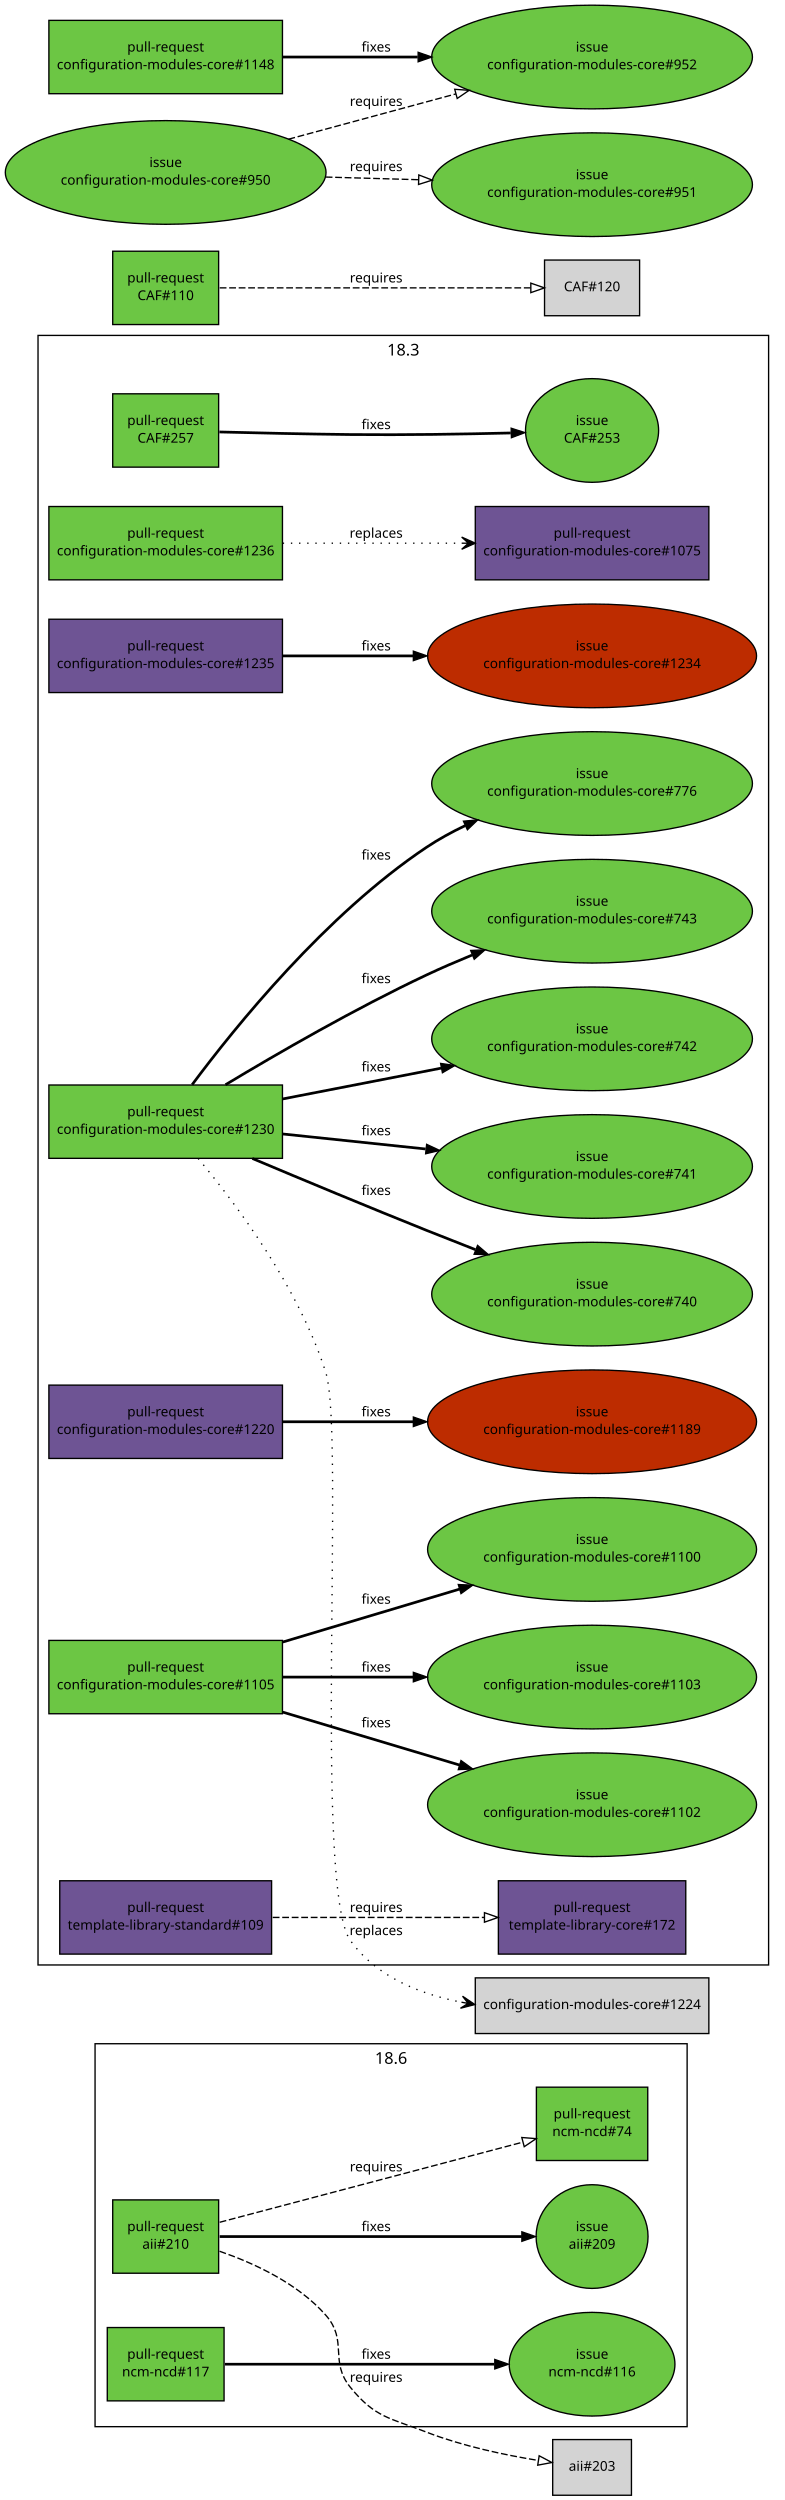
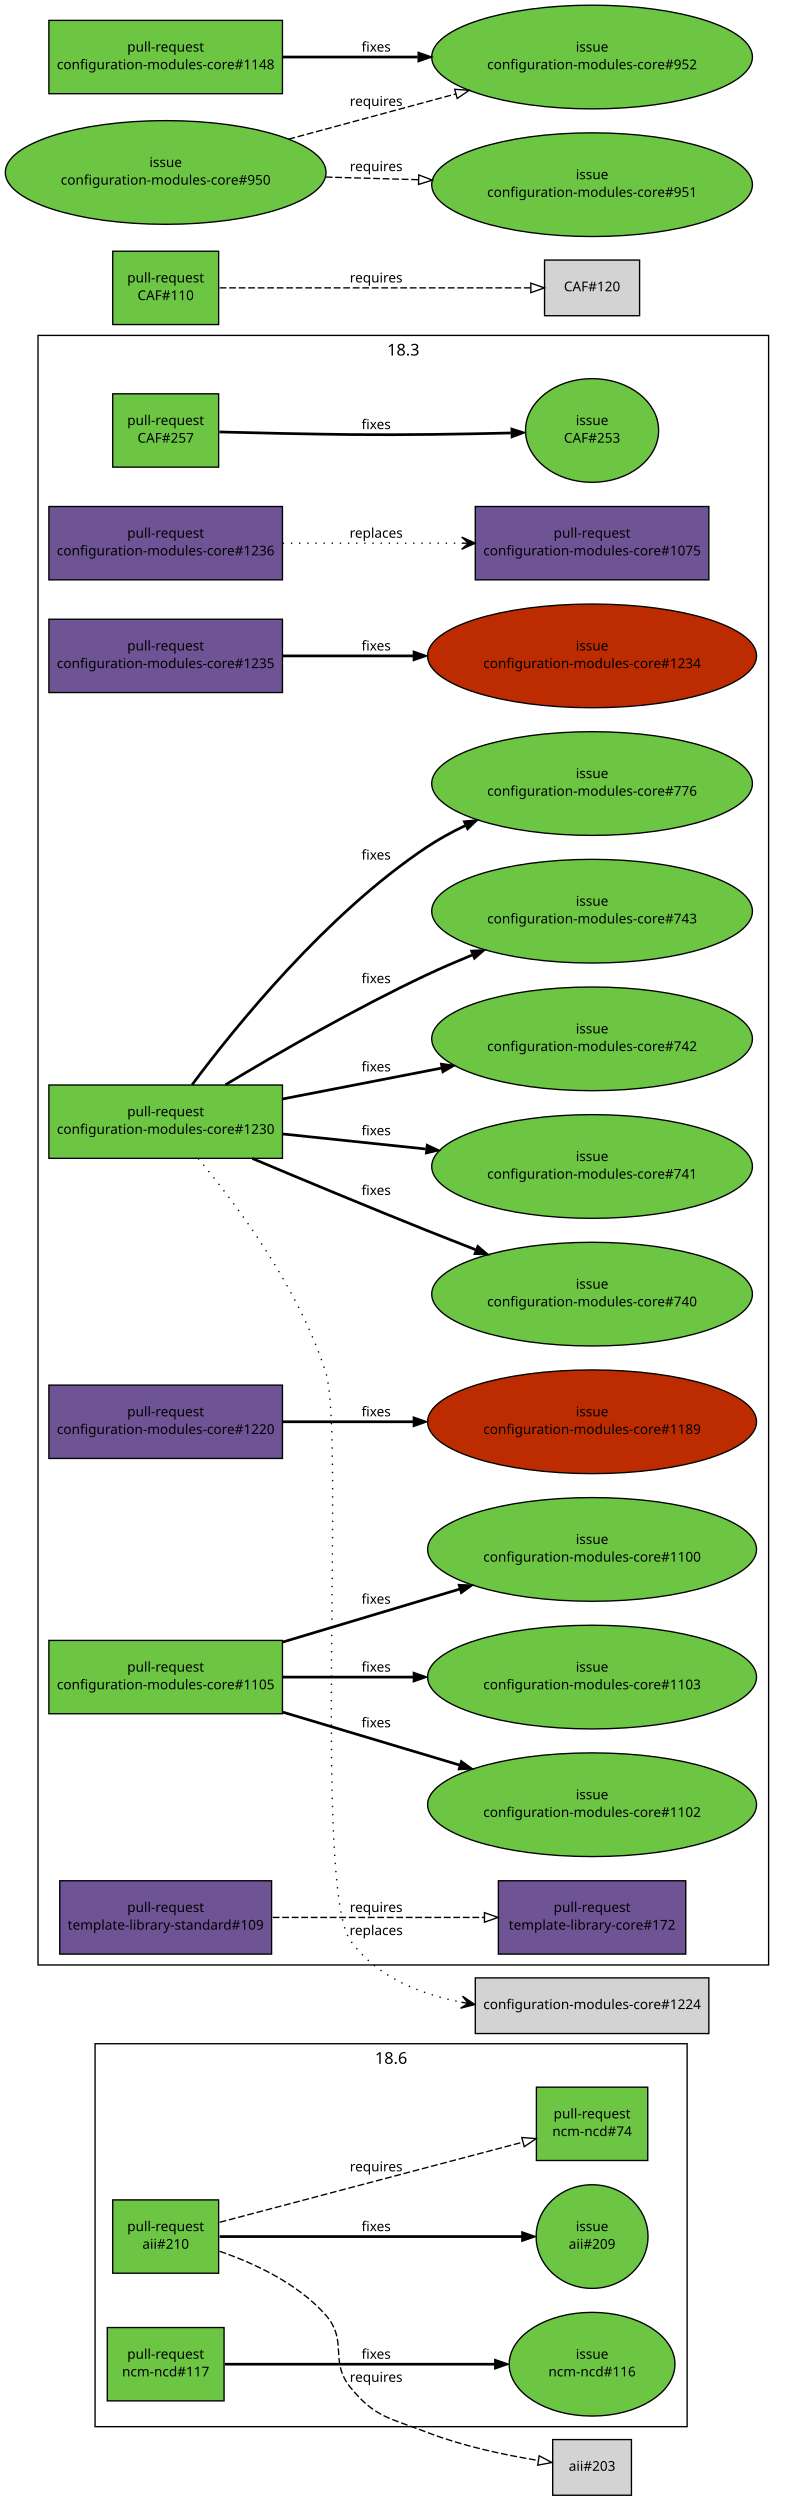
<svg xmlns="http://www.w3.org/2000/svg" xmlns:xlink="http://www.w3.org/1999/xlink" width="578pt" height="1841pt" viewBox="0.00 0.00 578.00 1841.00">
  <g id="graph1" class="graph" transform="scale(1 1) rotate(0) translate(4 1837)">
    <polygon fill="white" stroke="white" points="-4,5 -4,-1837 575,-1837 575,5 -4,5" />
    <g id="graph3" class="cluster">
      <polygon fill="none" stroke="black" points="24,-390 24,-1590 562,-1590 562,-390 24,-390" />
      <text text-anchor="middle" x="293" y="-1575.2" font-family="Sans" font-size="12.00">18.3</text>
    </g>
    <g id="graph4" class="cluster">
      <polygon fill="none" stroke="black" points="66,-50 66,-332 502,-332 502,-50 66,-50" />
      <text text-anchor="middle" x="284" y="-317.2" font-family="Sans" font-size="12.00">18.6</text>
    </g>
    <g id="node1" class="node">
      <a xlink:href="https://github.com/quattor/aii/pull/210" xlink:title="Shellfe: support active config for plugins" target="_parent">
        <polygon fill="#6cc644" stroke="black" points="157,-217 79,-217 79,-163 157,-163 157,-217" />
        <text text-anchor="middle" x="118" y="-194" font-family="Sans" font-size="10.00">pull-request</text>
        <text text-anchor="middle" x="118" y="-181" font-family="Sans" font-size="10.00">aii#210</text>
      </a>
    </g>
    <g id="node3" class="node">
      <a xlink:href="https://github.com/quattor/aii/issues/209" xlink:title="support ACTIVE_CONFIG" target="_parent">
        <ellipse fill="#6cc644" stroke="black" cx="432" cy="-190" rx="41.217" ry="38.184" />
        <text text-anchor="middle" x="432" y="-194" font-family="Sans" font-size="10.00">issue</text>
        <text text-anchor="middle" x="432" y="-181" font-family="Sans" font-size="10.00">aii#209</text>
      </a>
    </g>
    <g id="edge2" class="edge">
      <path fill="none" stroke="black" stroke-width="2" d="M157.768,-190C214.279,-190 317.868,-190 380.284,-190" />
      <polygon fill="black" stroke="black" points="380.31,-193.5 390.31,-190 380.31,-186.5 380.31,-193.5" />
      <text text-anchor="middle" x="273" y="-194" font-family="Sans" font-size="10.00">fixes</text>
    </g>
    <g id="node5" class="node">
      <a xlink:href="https://github.com/quattor/ncm-ncd/pull/74" xlink:title="Set the current active config as an attribute to the component" target="_parent">
        <polygon fill="#6cc644" stroke="black" points="473,-300 391,-300 391,-246 473,-246 473,-300" />
        <text text-anchor="middle" x="432" y="-277" font-family="Sans" font-size="10.00">pull-request</text>
        <text text-anchor="middle" x="432" y="-264" font-family="Sans" font-size="10.00">ncm-ncd#74</text>
      </a>
    </g>
    <g id="edge4" class="edge">
      <path fill="none" stroke="black" stroke-dasharray="5,2" d="M157.768,-200.512C214.435,-215.491 318.442,-242.983 380.801,-259.466" />
      <polygon fill="none" stroke="black" points="380.25,-262.941 390.813,-262.113 382.039,-256.173 380.25,-262.941" />
      <text text-anchor="middle" x="273" y="-238" font-family="Sans" font-size="10.00">requires</text>
    </g>
    <g id="node7" class="node">
      <polygon fill="lightgrey" stroke="black" points="461,-40.5 403,-40.5 403,0.5 461,0.5 461,-40.5" />
      <text text-anchor="middle" x="432" y="-17.5" font-family="Sans" font-size="10.00">aii#203</text>
    </g>
    <g id="edge6" class="edge">
      <path fill="none" stroke="black" stroke-dasharray="5,2" d="M157.691,-179.189C183.256,-170.347 215.438,-155.412 236,-132 252.416,-113.308 238.303,-98.299 254,-79 272.229,-56.589 283.079,-56.48 310,-46 336.576,-35.654 368.093,-29.073 392.435,-25.12" />
      <polygon fill="none" stroke="black" points="393.044,-28.567 402.393,-23.583 391.976,-21.649 393.044,-28.567" />
      <text text-anchor="middle" x="273" y="-83" font-family="Sans" font-size="10.00">requires</text>
    </g>
    <g id="node8" class="node">
      <a xlink:href="https://github.com/quattor/CAF/pull/257" xlink:title="Process: run process as another user" target="_parent">
        <polygon fill="#6cc644" stroke="black" points="157,-1547 79,-1547 79,-1493 157,-1493 157,-1547" />
        <text text-anchor="middle" x="118" y="-1524" font-family="Sans" font-size="10.00">pull-request</text>
        <text text-anchor="middle" x="118" y="-1511" font-family="Sans" font-size="10.00">CAF#257</text>
      </a>
    </g>
    <g id="node10" class="node">
      <a xlink:href="https://github.com/quattor/CAF/issues/253" xlink:title="CAF::Process: Include an option to execute the command as an specific user" target="_parent">
        <ellipse fill="#6cc644" stroke="black" cx="432" cy="-1520" rx="48.998" ry="38.184" />
        <text text-anchor="middle" x="432" y="-1524" font-family="Sans" font-size="10.00">issue</text>
        <text text-anchor="middle" x="432" y="-1511" font-family="Sans" font-size="10.00">CAF#253</text>
      </a>
    </g>
    <g id="edge8" class="edge">
      <path fill="none" stroke="black" stroke-width="2" d="M157.571,-1518.9C184.705,-1518.2 221.529,-1517.36 254,-1517 293.351,-1516.57 337.592,-1517.31 372.123,-1518.16" />
      <polygon fill="black" stroke="black" points="372.425,-1521.67 382.512,-1518.43 372.605,-1514.67 372.425,-1521.67" />
      <text text-anchor="middle" x="273" y="-1521" font-family="Sans" font-size="10.00">fixes</text>
    </g>
    <g id="node11" class="node">
      <a xlink:href="https://github.com/quattor/CAF/pull/110" xlink:title="Download: API proposal" target="_parent">
        <polygon fill="#6cc644" stroke="black" points="157,-1652 79,-1652 79,-1598 157,-1598 157,-1652" />
        <text text-anchor="middle" x="118" y="-1629" font-family="Sans" font-size="10.00">pull-request</text>
        <text text-anchor="middle" x="118" y="-1616" font-family="Sans" font-size="10.00">CAF#110</text>
      </a>
    </g>
    <g id="node13" class="node">
      <polygon fill="lightgrey" stroke="black" points="467,-1645.5 397,-1645.5 397,-1604.5 467,-1604.5 467,-1645.5" />
      <text text-anchor="middle" x="432" y="-1622.5" font-family="Sans" font-size="10.00">CAF#120</text>
    </g>
    <g id="edge10" class="edge">
      <path fill="none" stroke="black" stroke-dasharray="5,2" d="M157.768,-1625C216.269,-1625 325.221,-1625 386.719,-1625" />
      <polygon fill="none" stroke="black" points="386.897,-1628.5 396.897,-1625 386.897,-1621.5 386.897,-1628.5" />
      <text text-anchor="middle" x="273" y="-1629" font-family="Sans" font-size="10.00">requires</text>
    </g>
    <g id="node14" class="node">
      <a xlink:href="https://github.com/quattor/configuration-modules-core/pull/1236" xlink:title="ncm-spma: yum: Expose support for multiple reposdirs" target="_parent">
-         <polygon fill="#6cc644" stroke="black" points="204,-1464 32,-1464 32,-1410 204,-1410 204,-1464" />
+         <polygon fill="#6e5494" stroke="black" points="204,-1464 32,-1464 32,-1410 204,-1410 204,-1464" />
        <text text-anchor="middle" x="118" y="-1441" font-family="Sans" font-size="10.00">pull-request</text>
        <text text-anchor="middle" x="118" y="-1428" font-family="Sans" font-size="10.00">configuration-modules-core#1236</text>
      </a>
    </g>
    <g id="node16" class="node">
      <a xlink:href="https://github.com/quattor/configuration-modules-core/pull/1075" xlink:title="ncm-spma (yum): Allow unmanaged repositories to be controlled seperately from packages" target="_parent">
        <polygon fill="#6e5494" stroke="black" points="518,-1464 346,-1464 346,-1410 518,-1410 518,-1464" />
        <text text-anchor="middle" x="432" y="-1441" font-family="Sans" font-size="10.00">pull-request</text>
        <text text-anchor="middle" x="432" y="-1428" font-family="Sans" font-size="10.00">configuration-modules-core#1075</text>
      </a>
    </g>
    <g id="edge12" class="edge">
      <path fill="none" stroke="black" stroke-dasharray="1,5" d="M204.217,-1437C244.975,-1437 293.781,-1437 335.743,-1437" />
      <polygon fill="black" stroke="black" points="345.975,-1437 335.975,-1441.5 340.975,-1437 335.975,-1437 335.975,-1437 335.975,-1437 340.975,-1437 335.975,-1432.5 345.975,-1437 345.975,-1437" />
      <text text-anchor="middle" x="273" y="-1441" font-family="Sans" font-size="10.00">replaces</text>
    </g>
    <g id="node17" class="node">
      <a xlink:href="https://github.com/quattor/configuration-modules-core/pull/1235" xlink:title="ncm-ofed: import CAF::Service and enable NoActionSupported" target="_parent">
        <polygon fill="#6e5494" stroke="black" points="204,-1381 32,-1381 32,-1327 204,-1327 204,-1381" />
        <text text-anchor="middle" x="118" y="-1358" font-family="Sans" font-size="10.00">pull-request</text>
        <text text-anchor="middle" x="118" y="-1345" font-family="Sans" font-size="10.00">configuration-modules-core#1235</text>
      </a>
    </g>
    <g id="node19" class="node">
      <a xlink:href="https://github.com/quattor/configuration-modules-core/issues/1234" xlink:title="ncm-ofed: no loading of CAF::Service" target="_parent">
        <ellipse fill="#bd2c00" stroke="black" cx="432" cy="-1354" rx="121.122" ry="38.184" />
        <text text-anchor="middle" x="432" y="-1358" font-family="Sans" font-size="10.00">issue</text>
        <text text-anchor="middle" x="432" y="-1345" font-family="Sans" font-size="10.00">configuration-modules-core#1234</text>
      </a>
    </g>
    <g id="edge14" class="edge">
      <path fill="none" stroke="black" stroke-width="2" d="M204.217,-1354C233.916,-1354 267.888,-1354 300.372,-1354" />
      <polygon fill="black" stroke="black" points="300.399,-1357.5 310.399,-1354 300.399,-1350.5 300.399,-1357.5" />
      <text text-anchor="middle" x="273" y="-1358" font-family="Sans" font-size="10.00">fixes</text>
    </g>
    <g id="node20" class="node">
      <a xlink:href="https://github.com/quattor/configuration-modules-core/pull/1230" xlink:title="ncm-ceph: support for luminous, bluestore, ceph-volume and per host osd deployment" target="_parent">
        <polygon fill="#6cc644" stroke="black" points="204,-1038 32,-1038 32,-984 204,-984 204,-1038" />
        <text text-anchor="middle" x="118" y="-1015" font-family="Sans" font-size="10.00">pull-request</text>
        <text text-anchor="middle" x="118" y="-1002" font-family="Sans" font-size="10.00">configuration-modules-core#1230</text>
      </a>
    </g>
    <g id="node22" class="node">
      <polygon fill="lightgrey" stroke="black" points="518,-380.5 346,-380.5 346,-339.5 518,-339.5 518,-380.5" />
      <text text-anchor="middle" x="432" y="-357.5" font-family="Sans" font-size="10.00">configuration-modules-core#1224</text>
    </g>
    <g id="edge16" class="edge">
      <path fill="none" stroke="black" stroke-dasharray="1,5" d="M141.91,-983.906C170.343,-949.801 216.413,-888.128 236,-826 249.978,-781.664 226.999,-445.842 254,-408 272.704,-381.787 304.2,-368.763 335.544,-362.612" />
      <polygon fill="black" stroke="black" points="345.699,-360.848 336.617,-366.993 340.773,-361.704 335.846,-362.559 335.846,-362.559 335.846,-362.559 340.773,-361.704 335.076,-358.126 345.699,-360.848 345.699,-360.848" />
      <text text-anchor="middle" x="273" y="-412" font-family="Sans" font-size="10.00">replaces</text>
    </g>
    <g id="node24" class="node">
      <a xlink:href="https://github.com/quattor/configuration-modules-core/issues/740" xlink:title="ncm-ceph: add boolean to disable osd features" target="_parent">
        <ellipse fill="#6cc644" stroke="black" cx="432" cy="-884" rx="118.087" ry="38.184" />
        <text text-anchor="middle" x="432" y="-888" font-family="Sans" font-size="10.00">issue</text>
        <text text-anchor="middle" x="432" y="-875" font-family="Sans" font-size="10.00">configuration-modules-core#740</text>
      </a>
    </g>
    <g id="edge18" class="edge">
      <path fill="none" stroke="black" stroke-width="2" d="M181.822,-983.899C219.097,-968.199 267.097,-948.199 310,-931 321.637,-926.335 333.932,-921.495 346.059,-916.773" />
      <polygon fill="black" stroke="black" points="347.677,-919.899 355.732,-913.017 345.144,-913.374 347.677,-919.899" />
      <text text-anchor="middle" x="273" y="-957" font-family="Sans" font-size="10.00">fixes</text>
    </g>
    <g id="node26" class="node">
      <a xlink:href="https://github.com/quattor/configuration-modules-core/issues/741" xlink:title="ncm-ceph: check possibilities to rescale ceph in Jewel" target="_parent">
        <ellipse fill="#6cc644" stroke="black" cx="432" cy="-978" rx="118.087" ry="38.184" />
        <text text-anchor="middle" x="432" y="-982" font-family="Sans" font-size="10.00">issue</text>
        <text text-anchor="middle" x="432" y="-969" font-family="Sans" font-size="10.00">configuration-modules-core#741</text>
      </a>
    </g>
    <g id="edge20" class="edge">
      <path fill="none" stroke="black" stroke-width="2" d="M204.217,-1001.94C236.688,-998.526 274.267,-994.577 309.424,-990.882" />
      <polygon fill="black" stroke="black" points="310.178,-994.322 319.757,-989.796 309.446,-987.361 310.178,-994.322" />
      <text text-anchor="middle" x="273" y="-1001" font-family="Sans" font-size="10.00">fixes</text>
    </g>
    <g id="node28" class="node">
      <a xlink:href="https://github.com/quattor/configuration-modules-core/issues/742" xlink:title="ncm-ceph: allow control over deploying admin keyrings along with ceph.conf" target="_parent">
        <ellipse fill="#6cc644" stroke="black" cx="432" cy="-1072" rx="118.087" ry="38.184" />
        <text text-anchor="middle" x="432" y="-1076" font-family="Sans" font-size="10.00">issue</text>
        <text text-anchor="middle" x="432" y="-1063" font-family="Sans" font-size="10.00">configuration-modules-core#742</text>
      </a>
    </g>
    <g id="edge22" class="edge">
      <path fill="none" stroke="black" stroke-width="2" d="M204.217,-1027.75C240.216,-1034.74 282.495,-1042.96 320.79,-1050.4" />
      <polygon fill="black" stroke="black" points="320.47,-1053.9 330.954,-1052.37 321.805,-1047.03 320.47,-1053.9" />
      <text text-anchor="middle" x="273" y="-1048" font-family="Sans" font-size="10.00">fixes</text>
    </g>
    <g id="node30" class="node">
      <a xlink:href="https://github.com/quattor/configuration-modules-core/issues/743" xlink:title="ncm-ceph: check admin keyring is current before running ceph-deploy admin" target="_parent">
        <ellipse fill="#6cc644" stroke="black" cx="432" cy="-1166" rx="118.087" ry="38.184" />
        <text text-anchor="middle" x="432" y="-1170" font-family="Sans" font-size="10.00">issue</text>
        <text text-anchor="middle" x="432" y="-1157" font-family="Sans" font-size="10.00">configuration-modules-core#743</text>
      </a>
    </g>
    <g id="edge24" class="edge">
      <path fill="none" stroke="black" stroke-width="2" d="M162.035,-1038.19C200.341,-1061.24 257.752,-1094.4 310,-1119 320.749,-1124.06 332.203,-1129.02 343.624,-1133.7" />
      <polygon fill="black" stroke="black" points="342.611,-1137.07 353.194,-1137.57 345.232,-1130.58 342.611,-1137.07" />
      <text text-anchor="middle" x="273" y="-1113" font-family="Sans" font-size="10.00">fixes</text>
    </g>
    <g id="node32" class="node">
      <a xlink:href="https://github.com/quattor/configuration-modules-core/issues/776" xlink:title="ncm-ceph: ceph mds stat output redesigned on Jewel" target="_parent">
        <ellipse fill="#6cc644" stroke="black" cx="432" cy="-1260" rx="118.087" ry="38.184" />
        <text text-anchor="middle" x="432" y="-1264" font-family="Sans" font-size="10.00">issue</text>
        <text text-anchor="middle" x="432" y="-1251" font-family="Sans" font-size="10.00">configuration-modules-core#776</text>
      </a>
    </g>
    <g id="edge26" class="edge">
      <path fill="none" stroke="black" stroke-width="2" d="M137.456,-1038.21C169.18,-1080.82 235.988,-1163.53 310,-1213 318.885,-1218.94 328.629,-1224.28 338.615,-1229.05" />
      <polygon fill="black" stroke="black" points="337.287,-1232.29 347.837,-1233.27 340.198,-1225.93 337.287,-1232.29" />
      <text text-anchor="middle" x="273" y="-1204" font-family="Sans" font-size="10.00">fixes</text>
    </g>
    <g id="node33" class="node">
      <a xlink:href="https://github.com/quattor/configuration-modules-core/pull/1220" xlink:title="ncm-cups: Stop daemon if server not enabled" target="_parent">
        <polygon fill="#6e5494" stroke="black" points="204,-817 32,-817 32,-763 204,-763 204,-817" />
        <text text-anchor="middle" x="118" y="-794" font-family="Sans" font-size="10.00">pull-request</text>
        <text text-anchor="middle" x="118" y="-781" font-family="Sans" font-size="10.00">configuration-modules-core#1220</text>
      </a>
    </g>
    <g id="node35" class="node">
      <a xlink:href="https://github.com/quattor/configuration-modules-core/issues/1189" xlink:title="ncm-cups: Nodetype of client should stop running cups daemon" target="_parent">
        <ellipse fill="#bd2c00" stroke="black" cx="432" cy="-790" rx="121.122" ry="38.184" />
        <text text-anchor="middle" x="432" y="-794" font-family="Sans" font-size="10.00">issue</text>
        <text text-anchor="middle" x="432" y="-781" font-family="Sans" font-size="10.00">configuration-modules-core#1189</text>
      </a>
    </g>
    <g id="edge28" class="edge">
      <path fill="none" stroke="black" stroke-width="2" d="M204.217,-790C233.916,-790 267.888,-790 300.372,-790" />
      <polygon fill="black" stroke="black" points="300.399,-793.5 310.399,-790 300.399,-786.5 300.399,-793.5" />
      <text text-anchor="middle" x="273" y="-794" font-family="Sans" font-size="10.00">fixes</text>
    </g>
    <g id="node36" class="node">
      <a xlink:href="https://github.com/quattor/configuration-modules-core/pull/1105" xlink:title="ncm-authconfig: fix krb5_realm, user_object_class and newline between ldap_krb5_canonicalize and ldap_krb5_realm" target="_parent">
        <polygon fill="#6cc644" stroke="black" points="204,-629 32,-629 32,-575 204,-575 204,-629" />
        <text text-anchor="middle" x="118" y="-606" font-family="Sans" font-size="10.00">pull-request</text>
        <text text-anchor="middle" x="118" y="-593" font-family="Sans" font-size="10.00">configuration-modules-core#1105</text>
      </a>
    </g>
    <g id="node38" class="node">
      <a xlink:href="https://github.com/quattor/configuration-modules-core/issues/1100" xlink:title="ncm-authconfig : no newline after krb5_canonicalize option" target="_parent">
        <ellipse fill="#6cc644" stroke="black" cx="432" cy="-696" rx="121.122" ry="38.184" />
        <text text-anchor="middle" x="432" y="-700" font-family="Sans" font-size="10.00">issue</text>
        <text text-anchor="middle" x="432" y="-687" font-family="Sans" font-size="10.00">configuration-modules-core#1100</text>
      </a>
    </g>
    <g id="edge30" class="edge">
      <path fill="none" stroke="black" stroke-width="2" d="M204.217,-627.81C244.557,-639.887 292.783,-654.324 334.453,-666.798" />
      <polygon fill="black" stroke="black" points="333.48,-670.16 344.064,-669.675 335.488,-663.454 333.48,-670.16" />
      <text text-anchor="middle" x="273" y="-656" font-family="Sans" font-size="10.00">fixes</text>
    </g>
    <g id="node40" class="node">
      <a xlink:href="https://github.com/quattor/configuration-modules-core/issues/1102" xlink:title="ncm-authconfig: There is no " target="_parent">
        <ellipse fill="#6cc644" stroke="black" cx="432" cy="-508" rx="121.122" ry="38.184" />
        <text text-anchor="middle" x="432" y="-512" font-family="Sans" font-size="10.00">issue</text>
        <text text-anchor="middle" x="432" y="-499" font-family="Sans" font-size="10.00">configuration-modules-core#1102</text>
      </a>
    </g>
    <g id="edge32" class="edge">
      <path fill="none" stroke="black" stroke-width="2" d="M204.217,-576.19C244.557,-564.113 292.783,-549.676 334.453,-537.202" />
      <polygon fill="black" stroke="black" points="335.488,-540.546 344.064,-534.325 333.48,-533.84 335.488,-540.546" />
      <text text-anchor="middle" x="273" y="-565" font-family="Sans" font-size="10.00">fixes</text>
    </g>
    <g id="node42" class="node">
      <a xlink:href="https://github.com/quattor/configuration-modules-core/issues/1103" xlink:title="ncm-authconfig: krb5_realm = ARRAY(0x39a5830)" target="_parent">
        <ellipse fill="#6cc644" stroke="black" cx="432" cy="-602" rx="121.122" ry="38.184" />
        <text text-anchor="middle" x="432" y="-606" font-family="Sans" font-size="10.00">issue</text>
        <text text-anchor="middle" x="432" y="-593" font-family="Sans" font-size="10.00">configuration-modules-core#1103</text>
      </a>
    </g>
    <g id="edge34" class="edge">
      <path fill="none" stroke="black" stroke-width="2" d="M204.217,-602C233.916,-602 267.888,-602 300.372,-602" />
      <polygon fill="black" stroke="black" points="300.399,-605.5 310.399,-602 300.399,-598.5 300.399,-605.5" />
      <text text-anchor="middle" x="273" y="-606" font-family="Sans" font-size="10.00">fixes</text>
    </g>
    <g id="node43" class="node">
      <a xlink:href="https://github.com/quattor/configuration-modules-core/pull/1148" xlink:title="ncm-spma: Remove support from groups from spma yumng backend" target="_parent">
        <polygon fill="#6cc644" stroke="black" points="204,-1822 32,-1822 32,-1768 204,-1768 204,-1822" />
        <text text-anchor="middle" x="118" y="-1799" font-family="Sans" font-size="10.00">pull-request</text>
        <text text-anchor="middle" x="118" y="-1786" font-family="Sans" font-size="10.00">configuration-modules-core#1148</text>
      </a>
    </g>
    <g id="node45" class="node">
      <a xlink:href="https://github.com/quattor/configuration-modules-core/issues/952" xlink:title="ncm-spma (yumng): Remove support for package groups" target="_parent">
        <ellipse fill="#6cc644" stroke="black" cx="432" cy="-1795" rx="118.087" ry="38.184" />
        <text text-anchor="middle" x="432" y="-1799" font-family="Sans" font-size="10.00">issue</text>
        <text text-anchor="middle" x="432" y="-1786" font-family="Sans" font-size="10.00">configuration-modules-core#952</text>
      </a>
    </g>
    <g id="edge36" class="edge">
      <path fill="none" stroke="black" stroke-width="2" d="M204.217,-1795C234.903,-1795 270.151,-1795 303.606,-1795" />
      <polygon fill="black" stroke="black" points="303.924,-1798.5 313.924,-1795 303.924,-1791.5 303.924,-1798.5" />
      <text text-anchor="middle" x="273" y="-1799" font-family="Sans" font-size="10.00">fixes</text>
    </g>
    <g id="node46" class="node">
      <a xlink:href="https://github.com/quattor/configuration-modules-core/issues/950" xlink:title="ncm-spma: Remove support for package groups from yum backends" target="_parent">
        <ellipse fill="#6cc644" stroke="black" cx="118" cy="-1710" rx="118.087" ry="38.184" />
        <text text-anchor="middle" x="118" y="-1714" font-family="Sans" font-size="10.00">issue</text>
        <text text-anchor="middle" x="118" y="-1701" font-family="Sans" font-size="10.00">configuration-modules-core#950</text>
      </a>
    </g>
    <g id="edge40" class="edge">
      <path fill="none" stroke="black" stroke-dasharray="5,2" d="M208.401,-1734.47C246.98,-1744.92 292.147,-1757.14 331.747,-1767.86" />
      <polygon fill="none" stroke="black" points="330.855,-1771.25 341.422,-1770.48 332.684,-1764.49 330.855,-1771.25" />
      <text text-anchor="middle" x="273" y="-1759" font-family="Sans" font-size="10.00">requires</text>
    </g>
    <g id="node48" class="node">
      <a xlink:href="https://github.com/quattor/configuration-modules-core/issues/951" xlink:title="ncm-spma (yum): Remove support for package groups" target="_parent">
        <ellipse fill="#6cc644" stroke="black" cx="432" cy="-1701" rx="118.087" ry="38.184" />
        <text text-anchor="middle" x="432" y="-1705" font-family="Sans" font-size="10.00">issue</text>
        <text text-anchor="middle" x="432" y="-1692" font-family="Sans" font-size="10.00">configuration-modules-core#951</text>
      </a>
    </g>
    <g id="edge38" class="edge">
      <path fill="none" stroke="black" stroke-dasharray="5,2" d="M235.815,-1706.62C258.074,-1705.99 281.456,-1705.31 304.01,-1704.67" />
      <polygon fill="none" stroke="black" points="304.412,-1708.16 314.308,-1704.37 304.212,-1701.16 304.412,-1708.16" />
      <text text-anchor="middle" x="273" y="-1711" font-family="Sans" font-size="10.00">requires</text>
    </g>
    <g id="node50" class="node">
      <a xlink:href="https://github.com/quattor/ncm-ncd/pull/117" xlink:title="Allow component modules to be loaded from any path" target="_parent">
        <polygon fill="#6cc644" stroke="black" points="161,-123 75,-123 75,-69 161,-69 161,-123" />
        <text text-anchor="middle" x="118" y="-100" font-family="Sans" font-size="10.00">pull-request</text>
        <text text-anchor="middle" x="118" y="-87" font-family="Sans" font-size="10.00">ncm-ncd#117</text>
      </a>
    </g>
    <g id="node52" class="node">
      <a xlink:href="https://github.com/quattor/ncm-ncd/issues/116" xlink:title="hasFile() prevents component modules from being relocated" target="_parent">
        <ellipse fill="#6cc644" stroke="black" cx="432" cy="-96" rx="61.018" ry="38.184" />
        <text text-anchor="middle" x="432" y="-100" font-family="Sans" font-size="10.00">issue</text>
        <text text-anchor="middle" x="432" y="-87" font-family="Sans" font-size="10.00">ncm-ncd#116</text>
      </a>
    </g>
    <g id="edge42" class="edge">
      <path fill="none" stroke="black" stroke-width="2" d="M161.66,-96C212.954,-96 298.809,-96 360.001,-96" />
      <polygon fill="black" stroke="black" points="360.362,-99.5 370.362,-96 360.362,-92.5 360.362,-99.5" />
      <text text-anchor="middle" x="273" y="-100" font-family="Sans" font-size="10.00">fixes</text>
    </g>
    <g id="node53" class="node">
      <a xlink:href="https://github.com/quattor/template-library-standard/pull/109" xlink:title="Add sample of nvidia workstation and compute GPUs" target="_parent">
        <polygon fill="#6e5494" stroke="black" points="196,-452 40,-452 40,-398 196,-398 196,-452" />
        <text text-anchor="middle" x="118" y="-429" font-family="Sans" font-size="10.00">pull-request</text>
        <text text-anchor="middle" x="118" y="-416" font-family="Sans" font-size="10.00">template-library-standard#109</text>
      </a>
    </g>
    <g id="node55" class="node">
      <a xlink:href="https://github.com/quattor/template-library-core/pull/172" xlink:title="Allow RAM to be modelled on GPU cards" target="_parent">
        <polygon fill="#6e5494" stroke="black" points="501,-452 363,-452 363,-398 501,-398 501,-452" />
        <text text-anchor="middle" x="432" y="-429" font-family="Sans" font-size="10.00">pull-request</text>
        <text text-anchor="middle" x="432" y="-416" font-family="Sans" font-size="10.00">template-library-core#172</text>
      </a>
    </g>
    <g id="edge44" class="edge">
      <path fill="none" stroke="black" stroke-dasharray="5,2" d="M196.83,-425C244.389,-425 304.795,-425 352.478,-425" />
      <polygon fill="none" stroke="black" points="352.758,-428.5 362.758,-425 352.758,-421.5 352.758,-428.5" />
      <text text-anchor="middle" x="273" y="-429" font-family="Sans" font-size="10.00">requires</text>
    </g>
  </g>
</svg>
